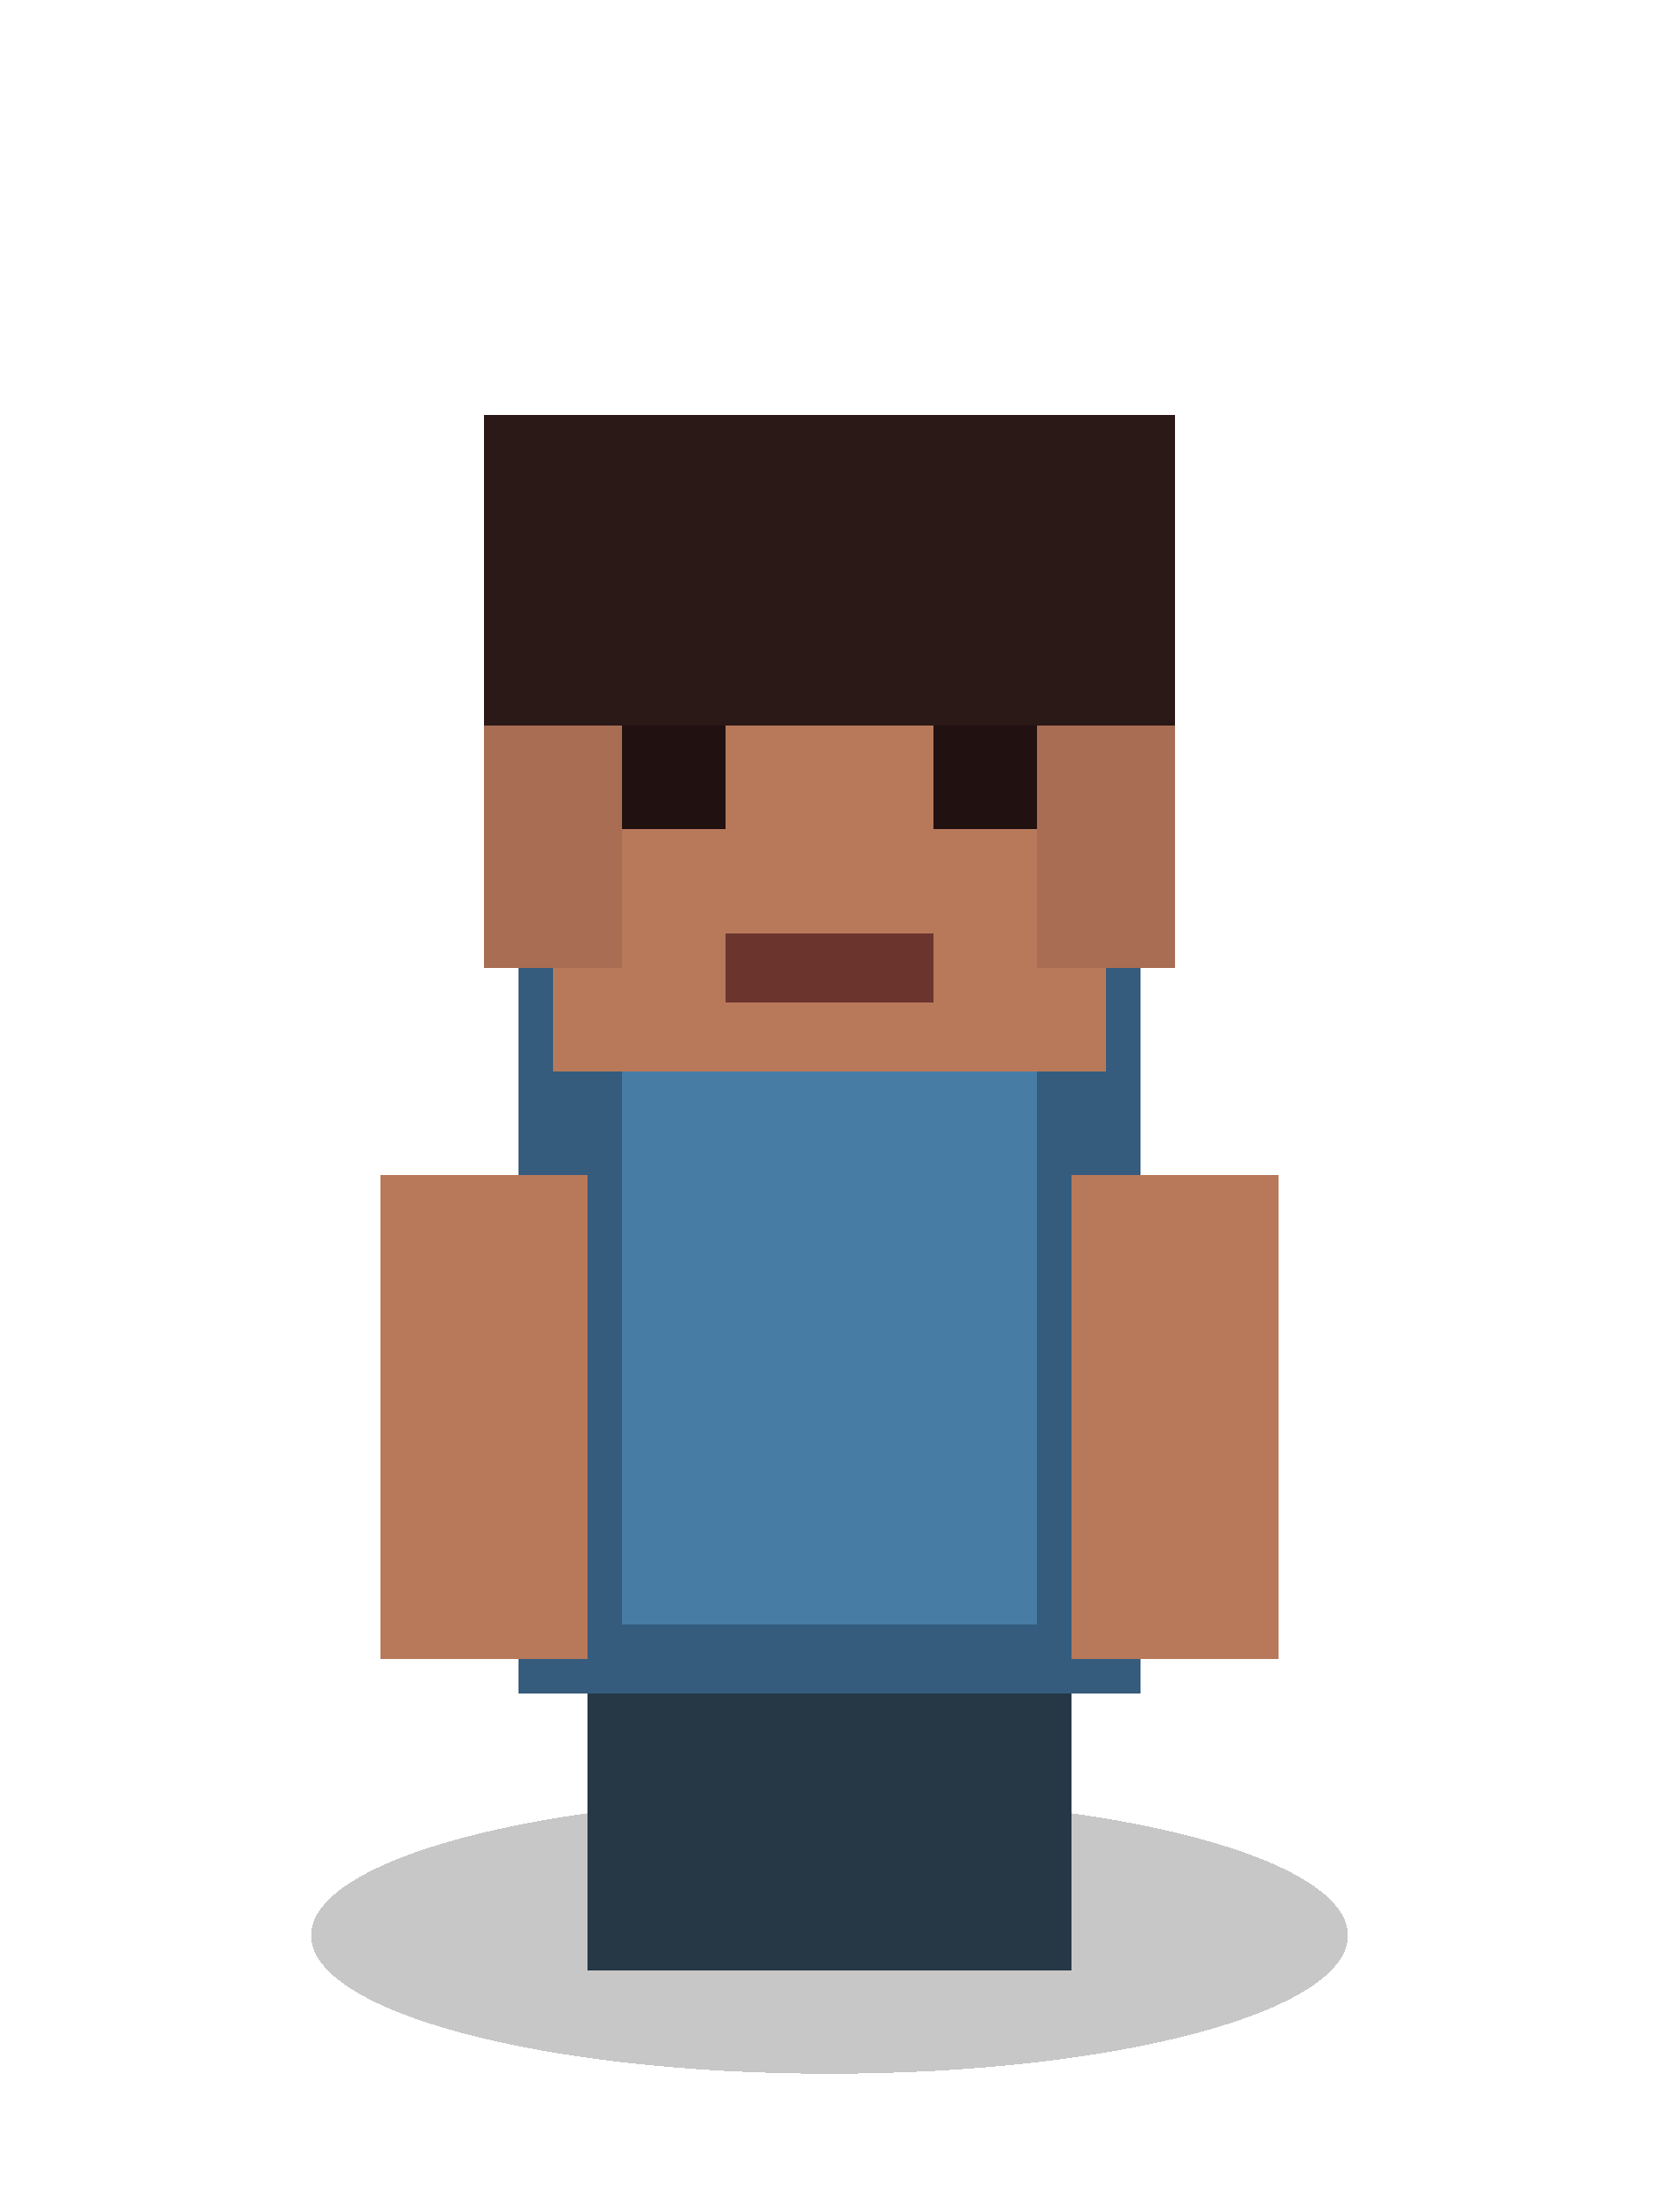
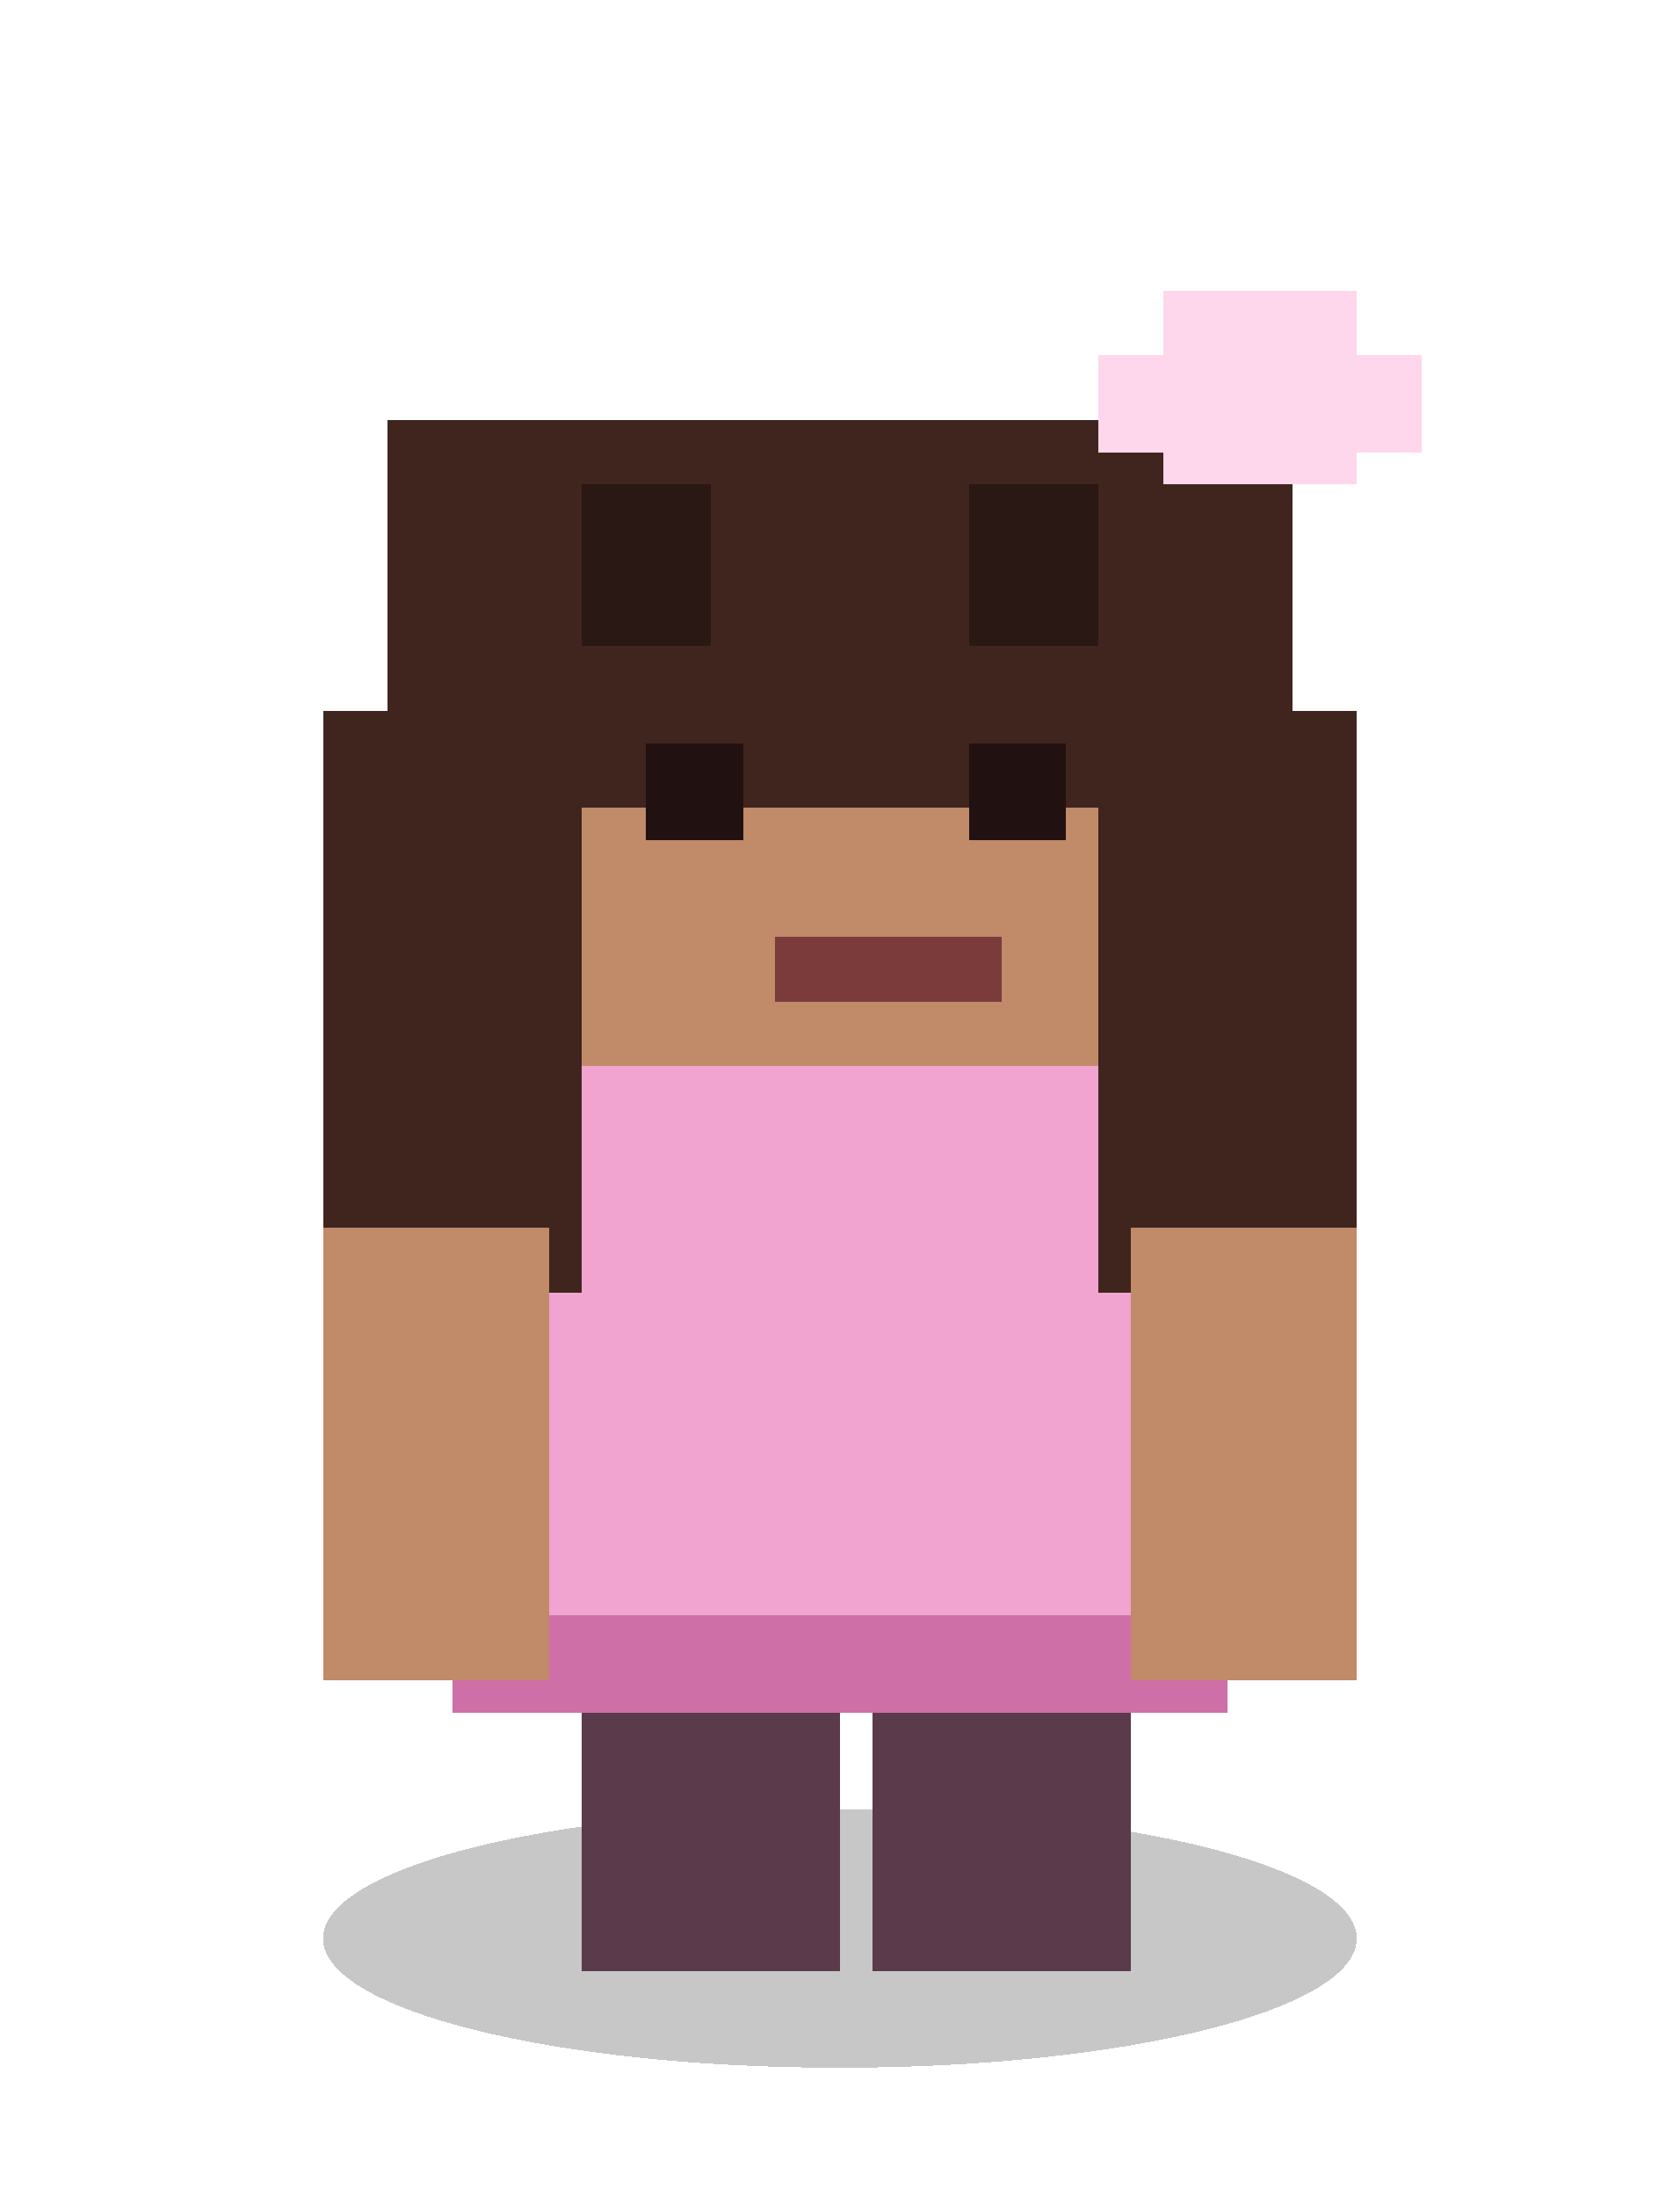
- <svg xmlns="http://www.w3.org/2000/svg" width="48" height="64" viewBox="0 0 48 64" shape-rendering="crispEdges">
-   <ellipse cx="24" cy="56" rx="15" ry="4" fill="#000" opacity=".22" />
-   <path d="M15 27h18v22H15z" fill="#355c7d" />
-   <path d="M18 30h12v17H18z" fill="#477da5" />
-   <path d="M16 17h16v14H16z" fill="#b8795b" />
-   <path d="M14 21h4v7h-4zM30 21h4v7h-4z" fill="#a86d52" />
-   <path d="M14 12h20v9H14z" fill="#2a1916" />
-   <path d="M18 21h3v3h-3zM27 21h3v3h-3z" fill="#211" />
-   <path d="M21 27h6v2h-6z" fill="#6b352e" />
-   <path d="M11 34h6v14h-6zM31 34h6v14h-6z" fill="#b8795b" />
-   <path d="M17 49h7v8h-7zM24 49h7v8h-7z" fill="#263846" />
+ <svg xmlns="http://www.w3.org/2000/svg" width="52" height="68" viewBox="0 0 52 68" shape-rendering="crispEdges">
+   <ellipse cx="26" cy="60" rx="16" ry="4" fill="#000" opacity=".22" />
+   <path d="M14 30h24v23H14z" fill="#cf6fa7" />
+   <path d="M17 33h18v17H17z" fill="#f0a4cf" />
+   <path d="M18 18h16v15H18z" fill="#c18a68" />
+   <path d="M12 13h28v12H12z" fill="#40251e" />
+   <path d="M10 22h8v18h-8zM34 22h8v18h-8z" fill="#40251e" />
+   <path d="M18 15h4v5h-4zM30 15h4v5h-4z" fill="#2a1814" />
+   <path d="M20 23h3v3h-3zM30 23h3v3h-3z" fill="#211" />
+   <path d="M24 29h7v2h-7z" fill="#7b3b3b" />
+   <path d="M10 38h7v14h-7zM35 38h7v14h-7z" fill="#c18a68" />
+   <path d="M18 53h8v8h-8zM27 53h8v8h-8z" fill="#5b3a4c" />
+   <path d="M36 9h6v6h-6zM34 11h10v3H34z" fill="#ffd7ed" />
</svg>
